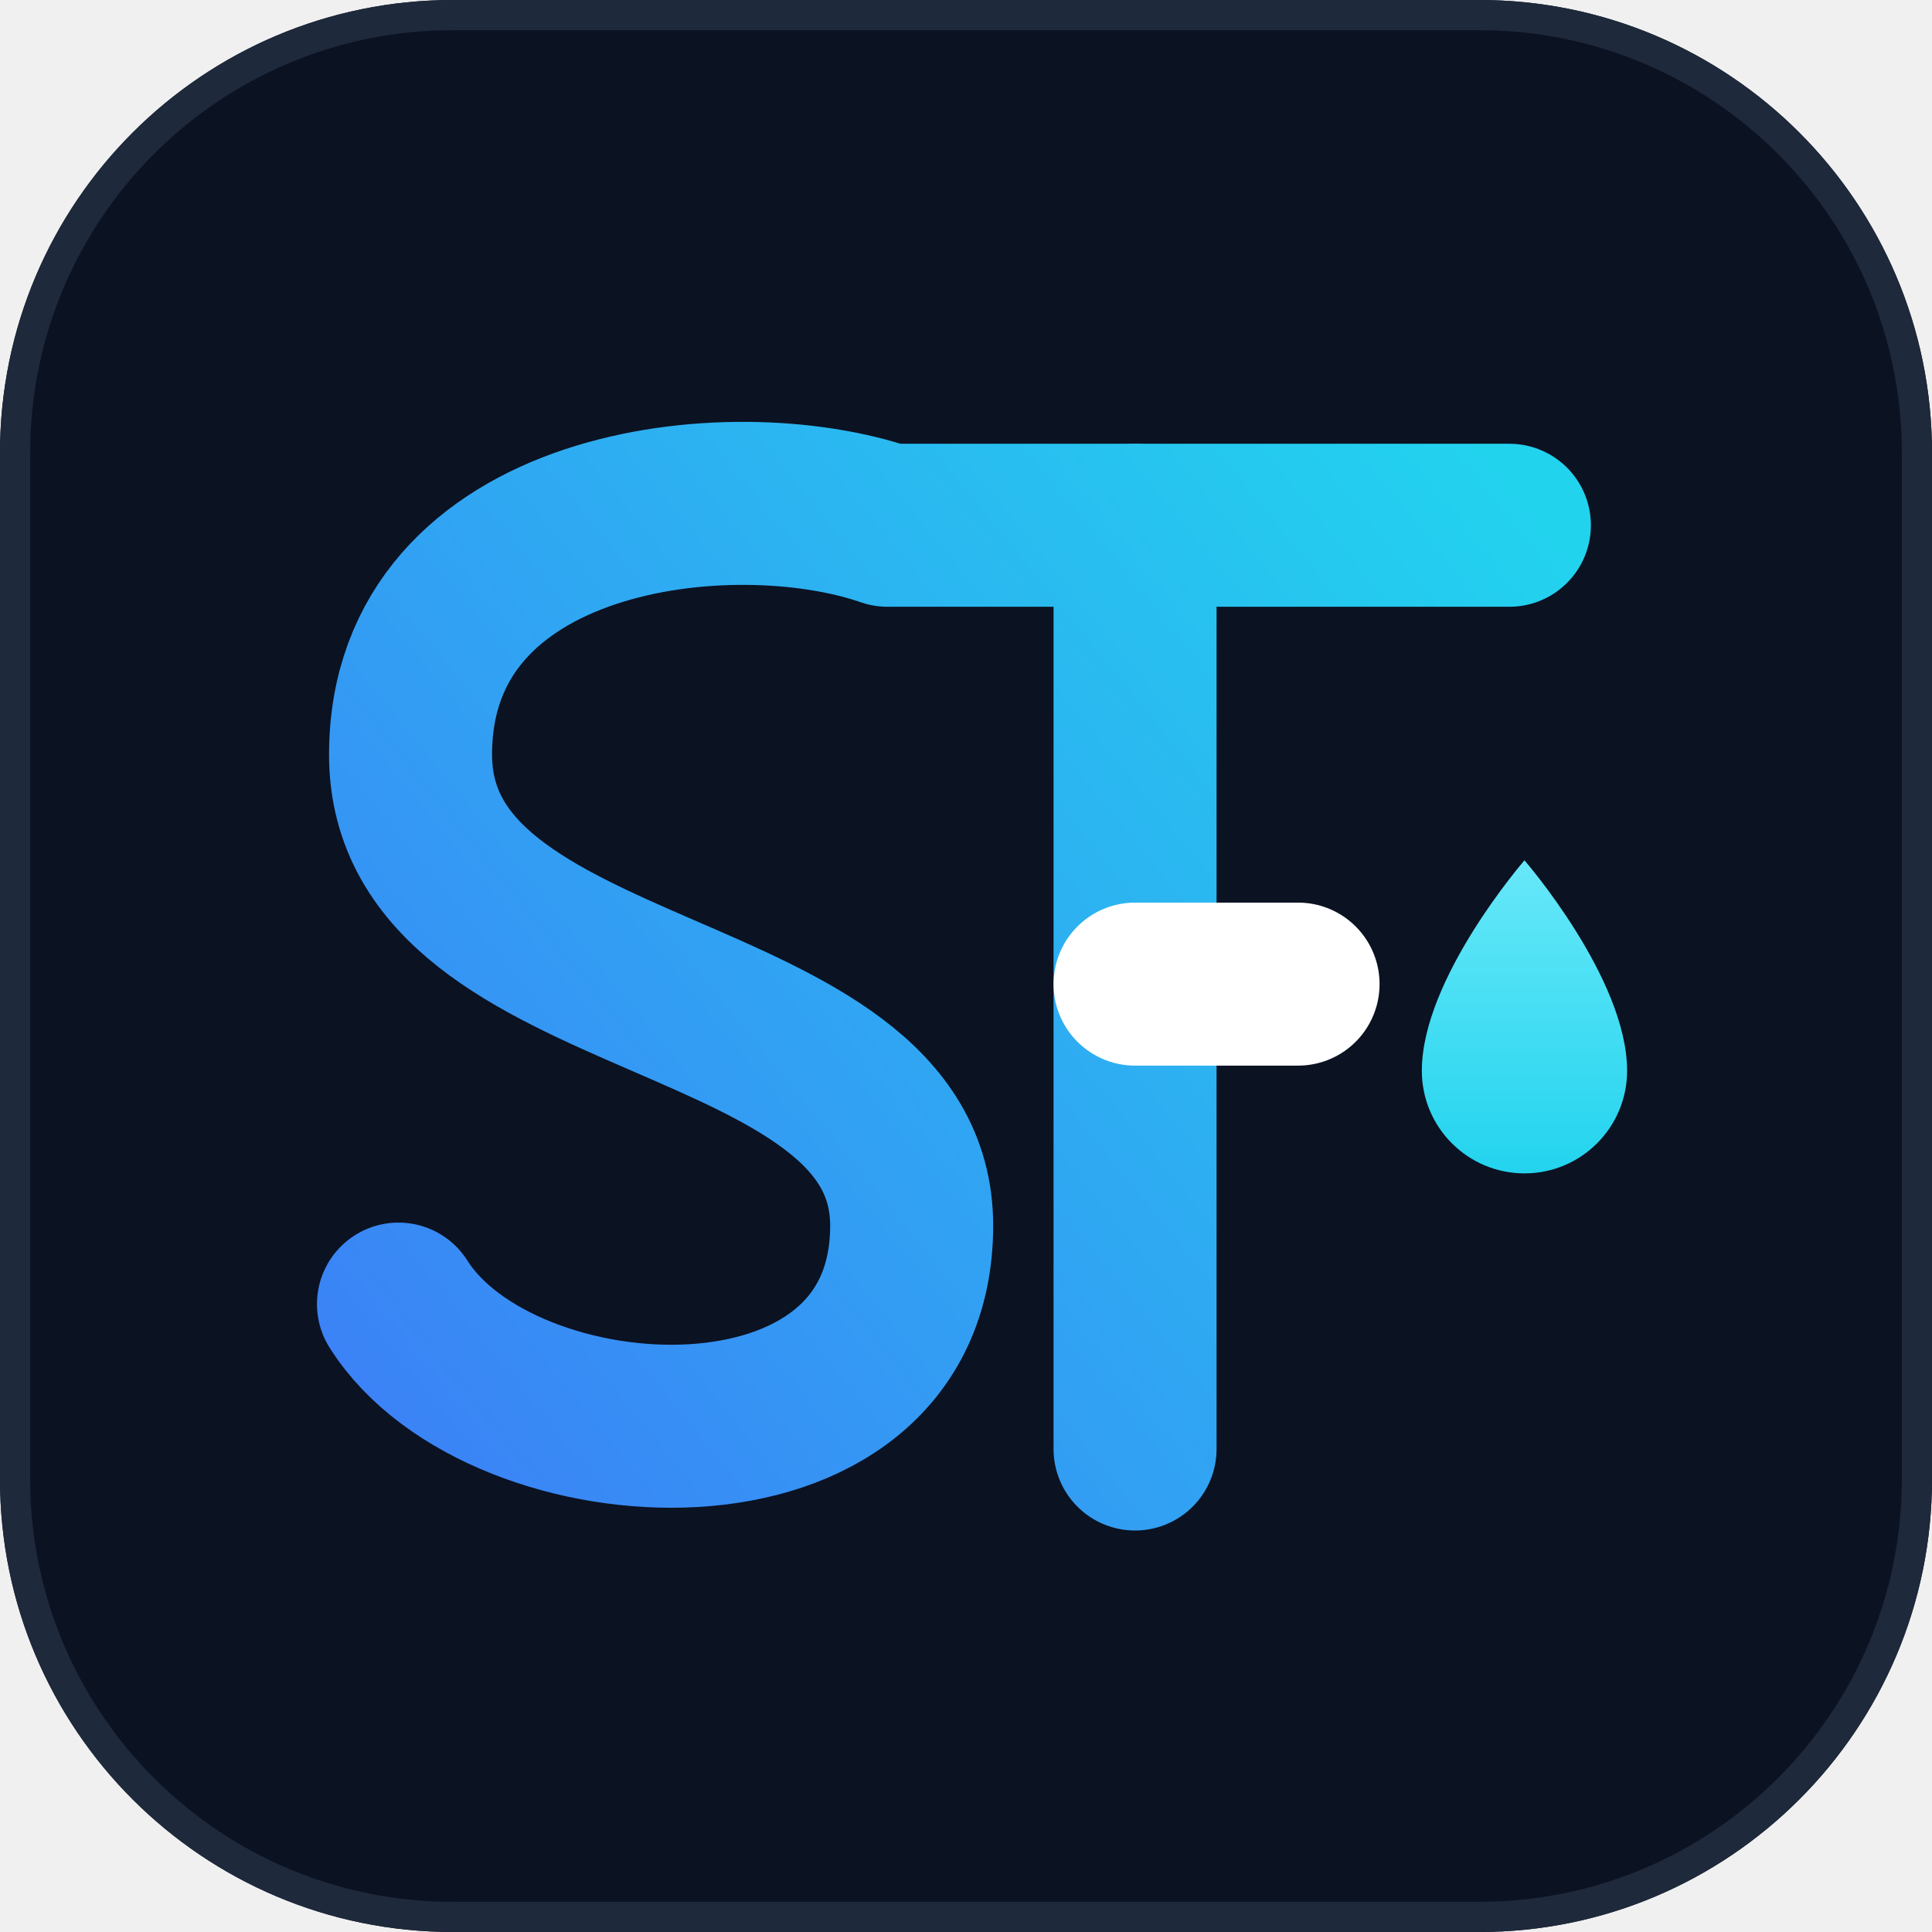
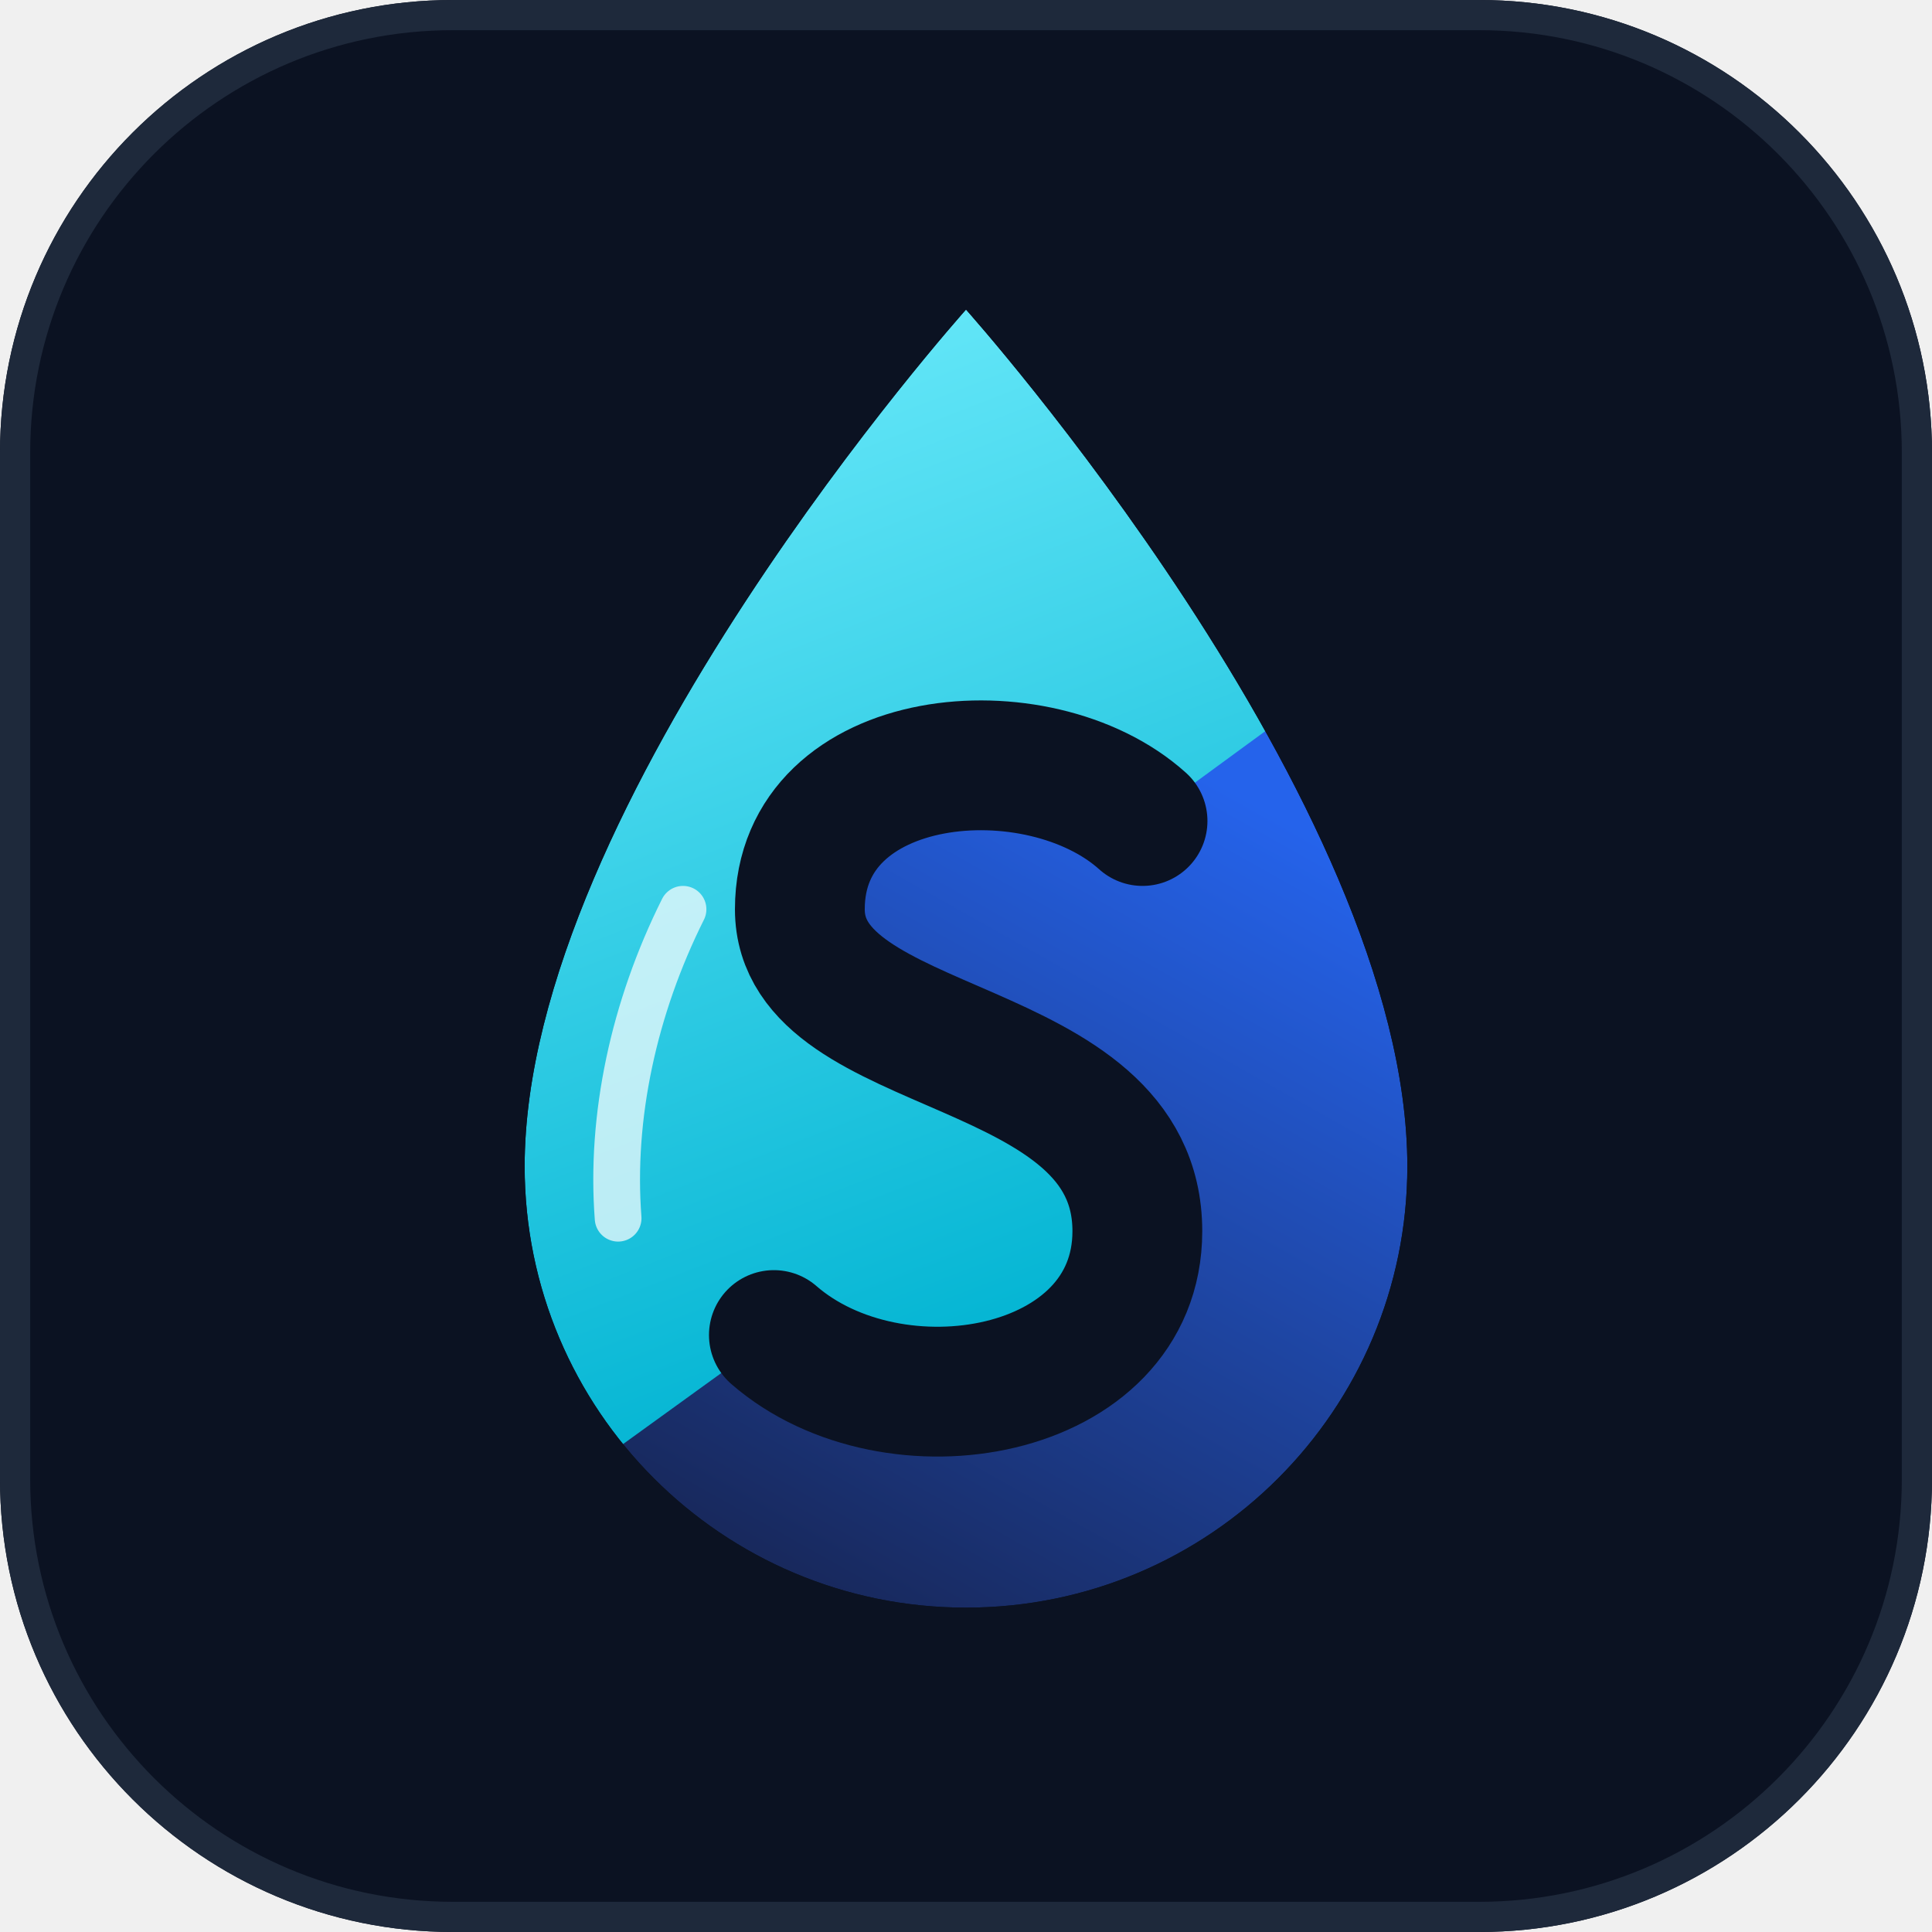
<svg xmlns="http://www.w3.org/2000/svg" viewBox="0 0 64 64" fill="none">
-   <defs>
-     <linearGradient id="sf-ink" x1="13" y1="48" x2="51" y2="17" gradientUnits="userSpaceOnUse">
-       <stop offset="0" stop-color="#3B82F6" />
-       <stop offset="1" stop-color="#22D3EE" />
-     </linearGradient>
-     <linearGradient id="sf-drop" x1="50.5" y1="28.5" x2="50.5" y2="39" gradientUnits="userSpaceOnUse">
-       <stop offset="0" stop-color="#67E8F9" />
-       <stop offset="1" stop-color="#22D3EE" />
-     </linearGradient>
-   </defs>
  <rect width="64" height="64" rx="15" fill="#0B1222" />
  <rect x=".5" y=".5" width="63" height="63" rx="14.5" stroke="#1E293B" />
-   <path d="M13.2 43.2C16.6 48.6 30.2 49.4 30.2 40.6C30.2 32.4 13.6 33.6 13.6 25C13.6 16.8 24.2 15.6 29.4 17.4L50 17.4" stroke="url(#sf-ink)" stroke-width="5.4" stroke-linecap="round" stroke-linejoin="round" />
-   <path d="M37.6 17.4V48" stroke="url(#sf-ink)" stroke-width="5.4" stroke-linecap="round" />
-   <path d="M37.6 32.6H43" stroke="#FFFFFF" stroke-width="5.4" stroke-linecap="round" />
-   <path d="M50.5 28.5C50.5 28.5 53.9 32.41 53.9 35.47A3.4 3.4 0 0 1 47.1 35.47C47.1 32.41 50.5 28.5 50.5 28.5Z" fill="url(#sf-drop)" />
+   <g transform="translate(32 32.4) scale(.86) translate(-32 -32.25)">
+     <defs>
+       <linearGradient id="sfl-shallow" x1="22" y1="8" x2="36" y2="44" gradientUnits="userSpaceOnUse">
+         <stop offset="0" stop-color="#67E8F9" />
+         <stop offset="1" stop-color="#06B6D4" />
+       </linearGradient>
+       <linearGradient id="sfl-deep" x1="44" y1="26" x2="26" y2="58" gradientUnits="userSpaceOnUse">
+         <stop offset="0" stop-color="#2563EB" />
+         <stop offset="1" stop-color="#172554" />
+       </linearGradient>
+       <clipPath id="sfl-drop">
+         <path d="M32 6.5C32 6.5 15 25.5 15 39.5A17 17 0 0 0 49 39.5C49 25.5 32 6.5 32 6.5Z" />
+       </clipPath>
+       <mask id="sfl-carve" maskUnits="userSpaceOnUse" x="0" y="0" width="64" height="64">
+         <rect width="64" height="64" fill="#fff" />
+         <path d="M38.8 26.2C34.8 22.6 25.6 23.4 25.6 29.6C25.6 35.4 38.6 34.4 38.6 42C38.6 48.4 29.2 50 24.6 46" stroke="#000" stroke-width="5" stroke-linecap="round" />
+       </mask>
+     </defs>
+     <g clip-path="url(#sfl-drop)" mask="url(#sfl-carve)">
+       <rect width="64" height="64" fill="url(#sfl-deep)" />
+       <path d="M50 18L38.8 26.2C34.8 22.6 25.6 23.4 25.6 29.6C25.6 35.4 38.6 34.4 38.6 42C38.6 48.4 29.2 50 24.6 46L8 58H0V0H64V18Z" fill="url(#sfl-shallow)" />
+     </g>
+     <path d="M18.6 41.5C18.3 37.6 19.2 33.4 21.1 29.6" stroke="#FFFFFF" stroke-opacity=".7" stroke-width="1.8" stroke-linecap="round" />
+   </g>
</svg>
